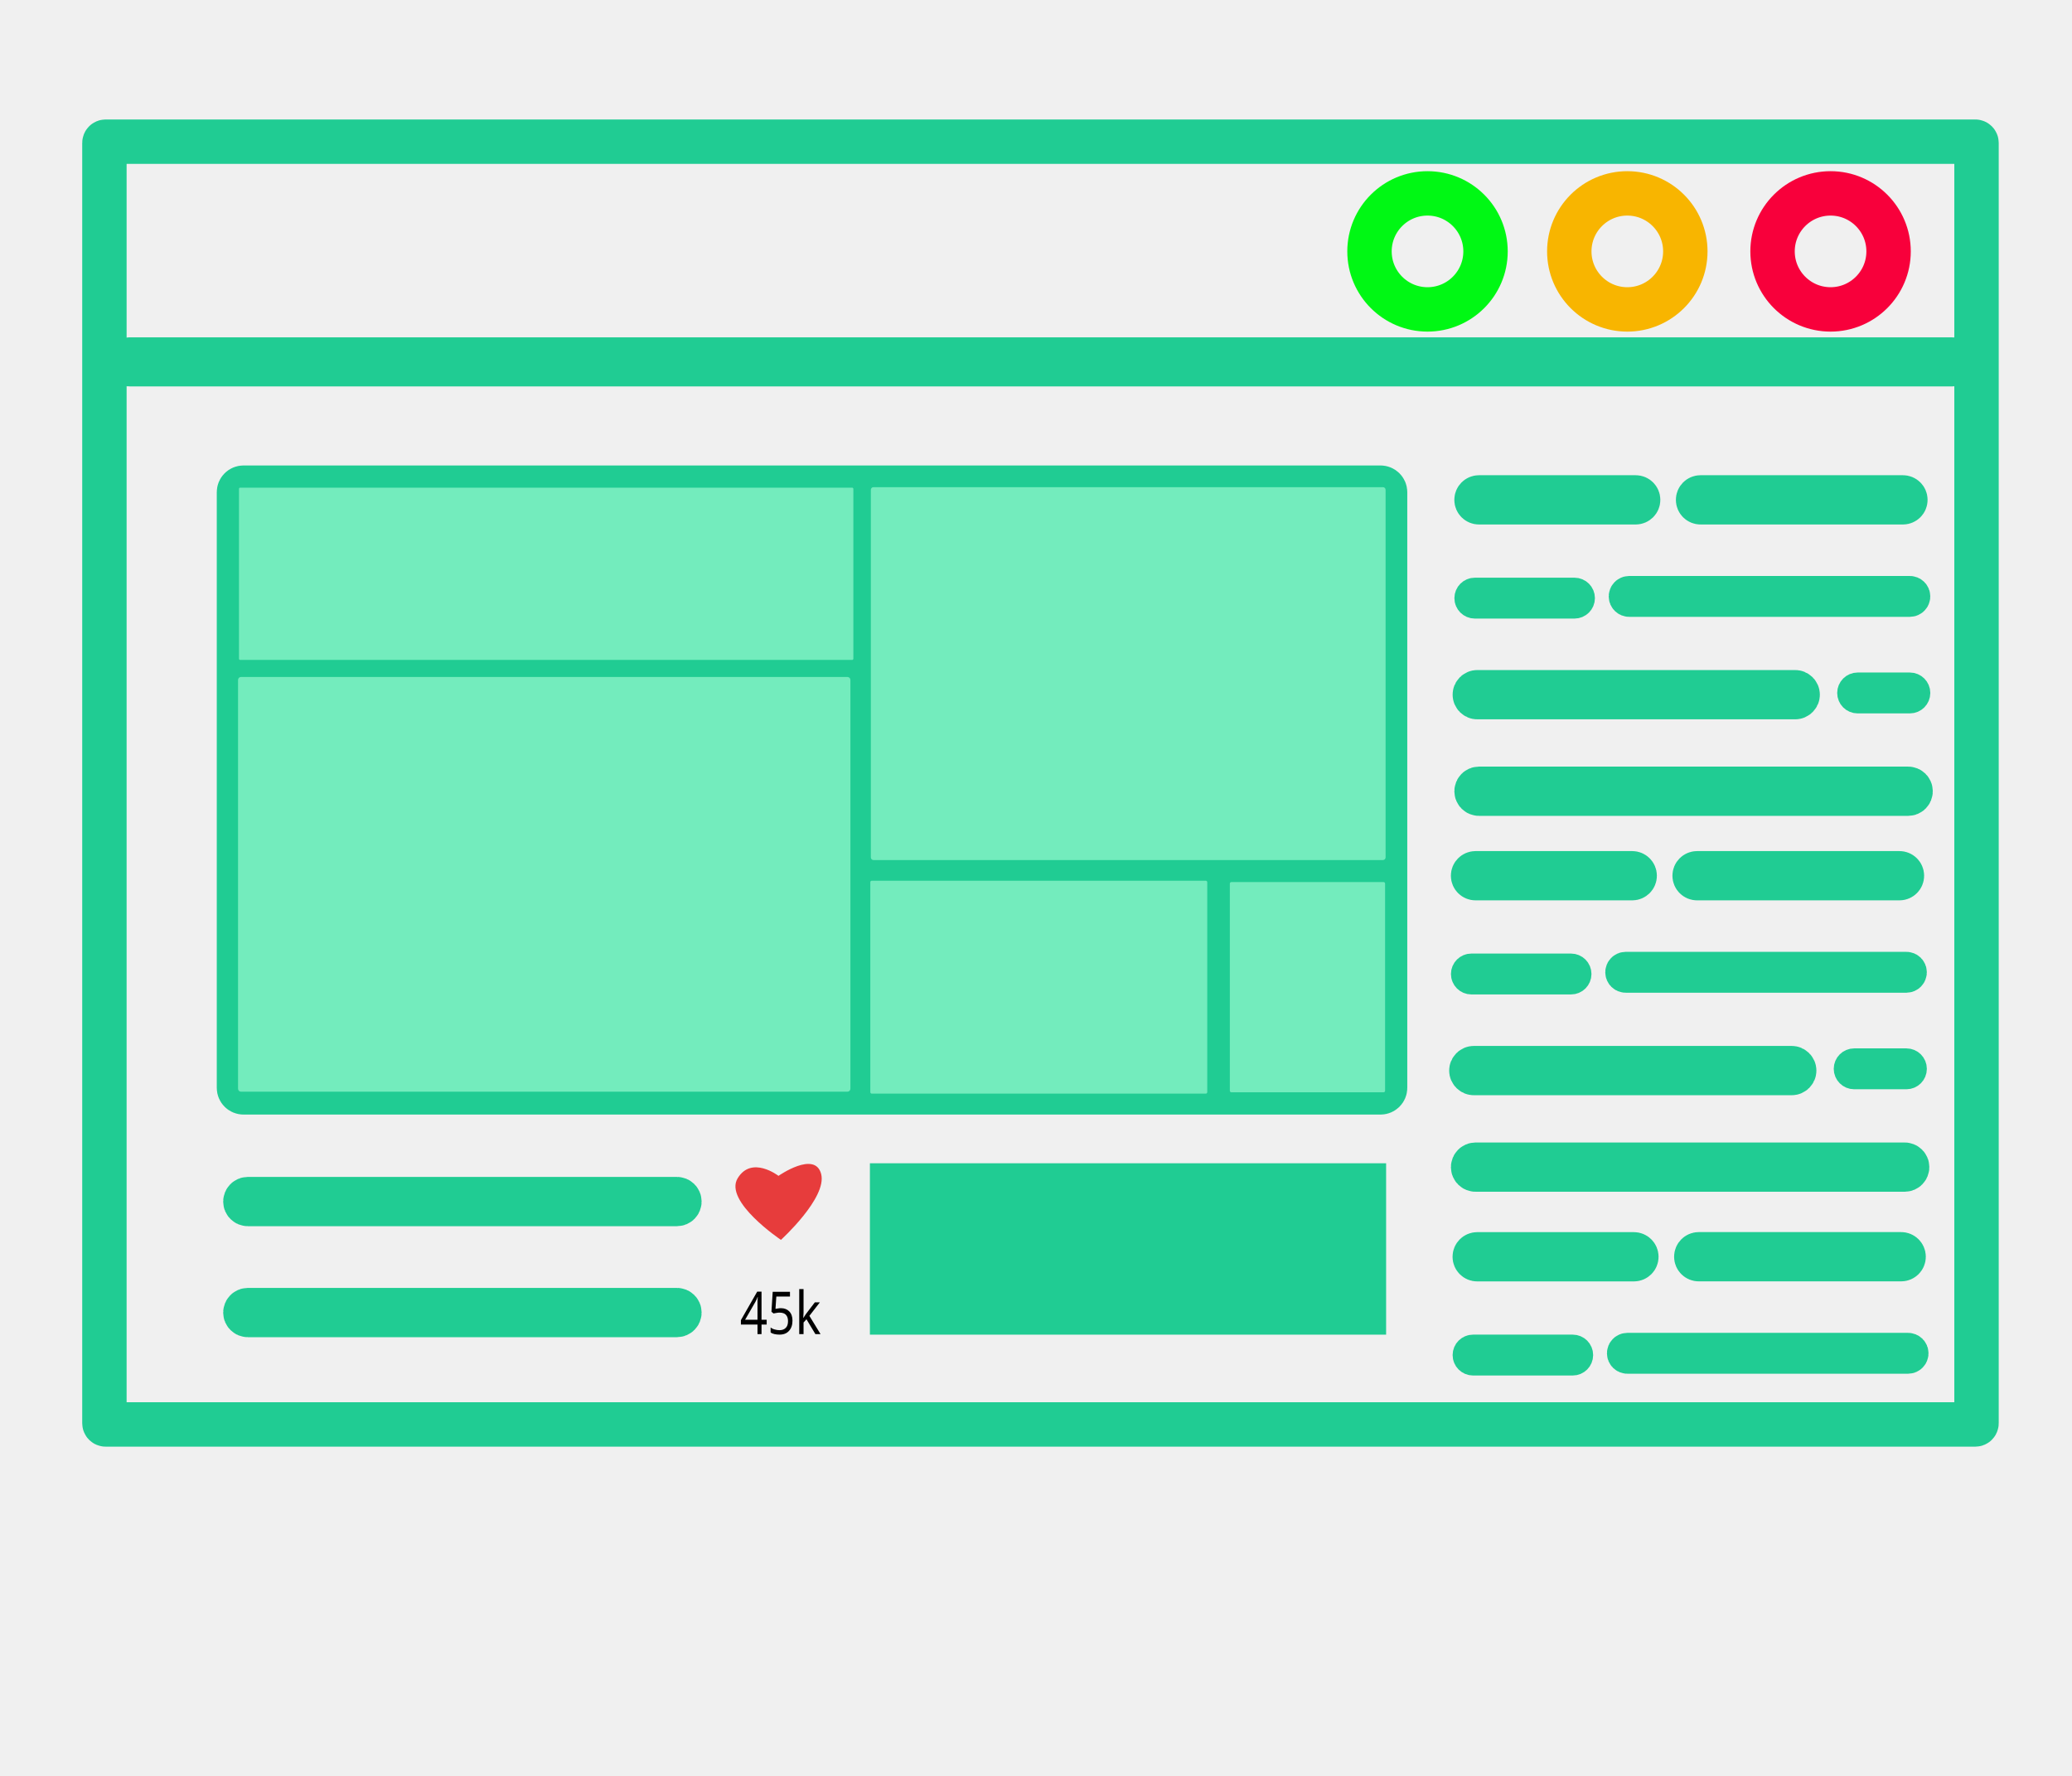
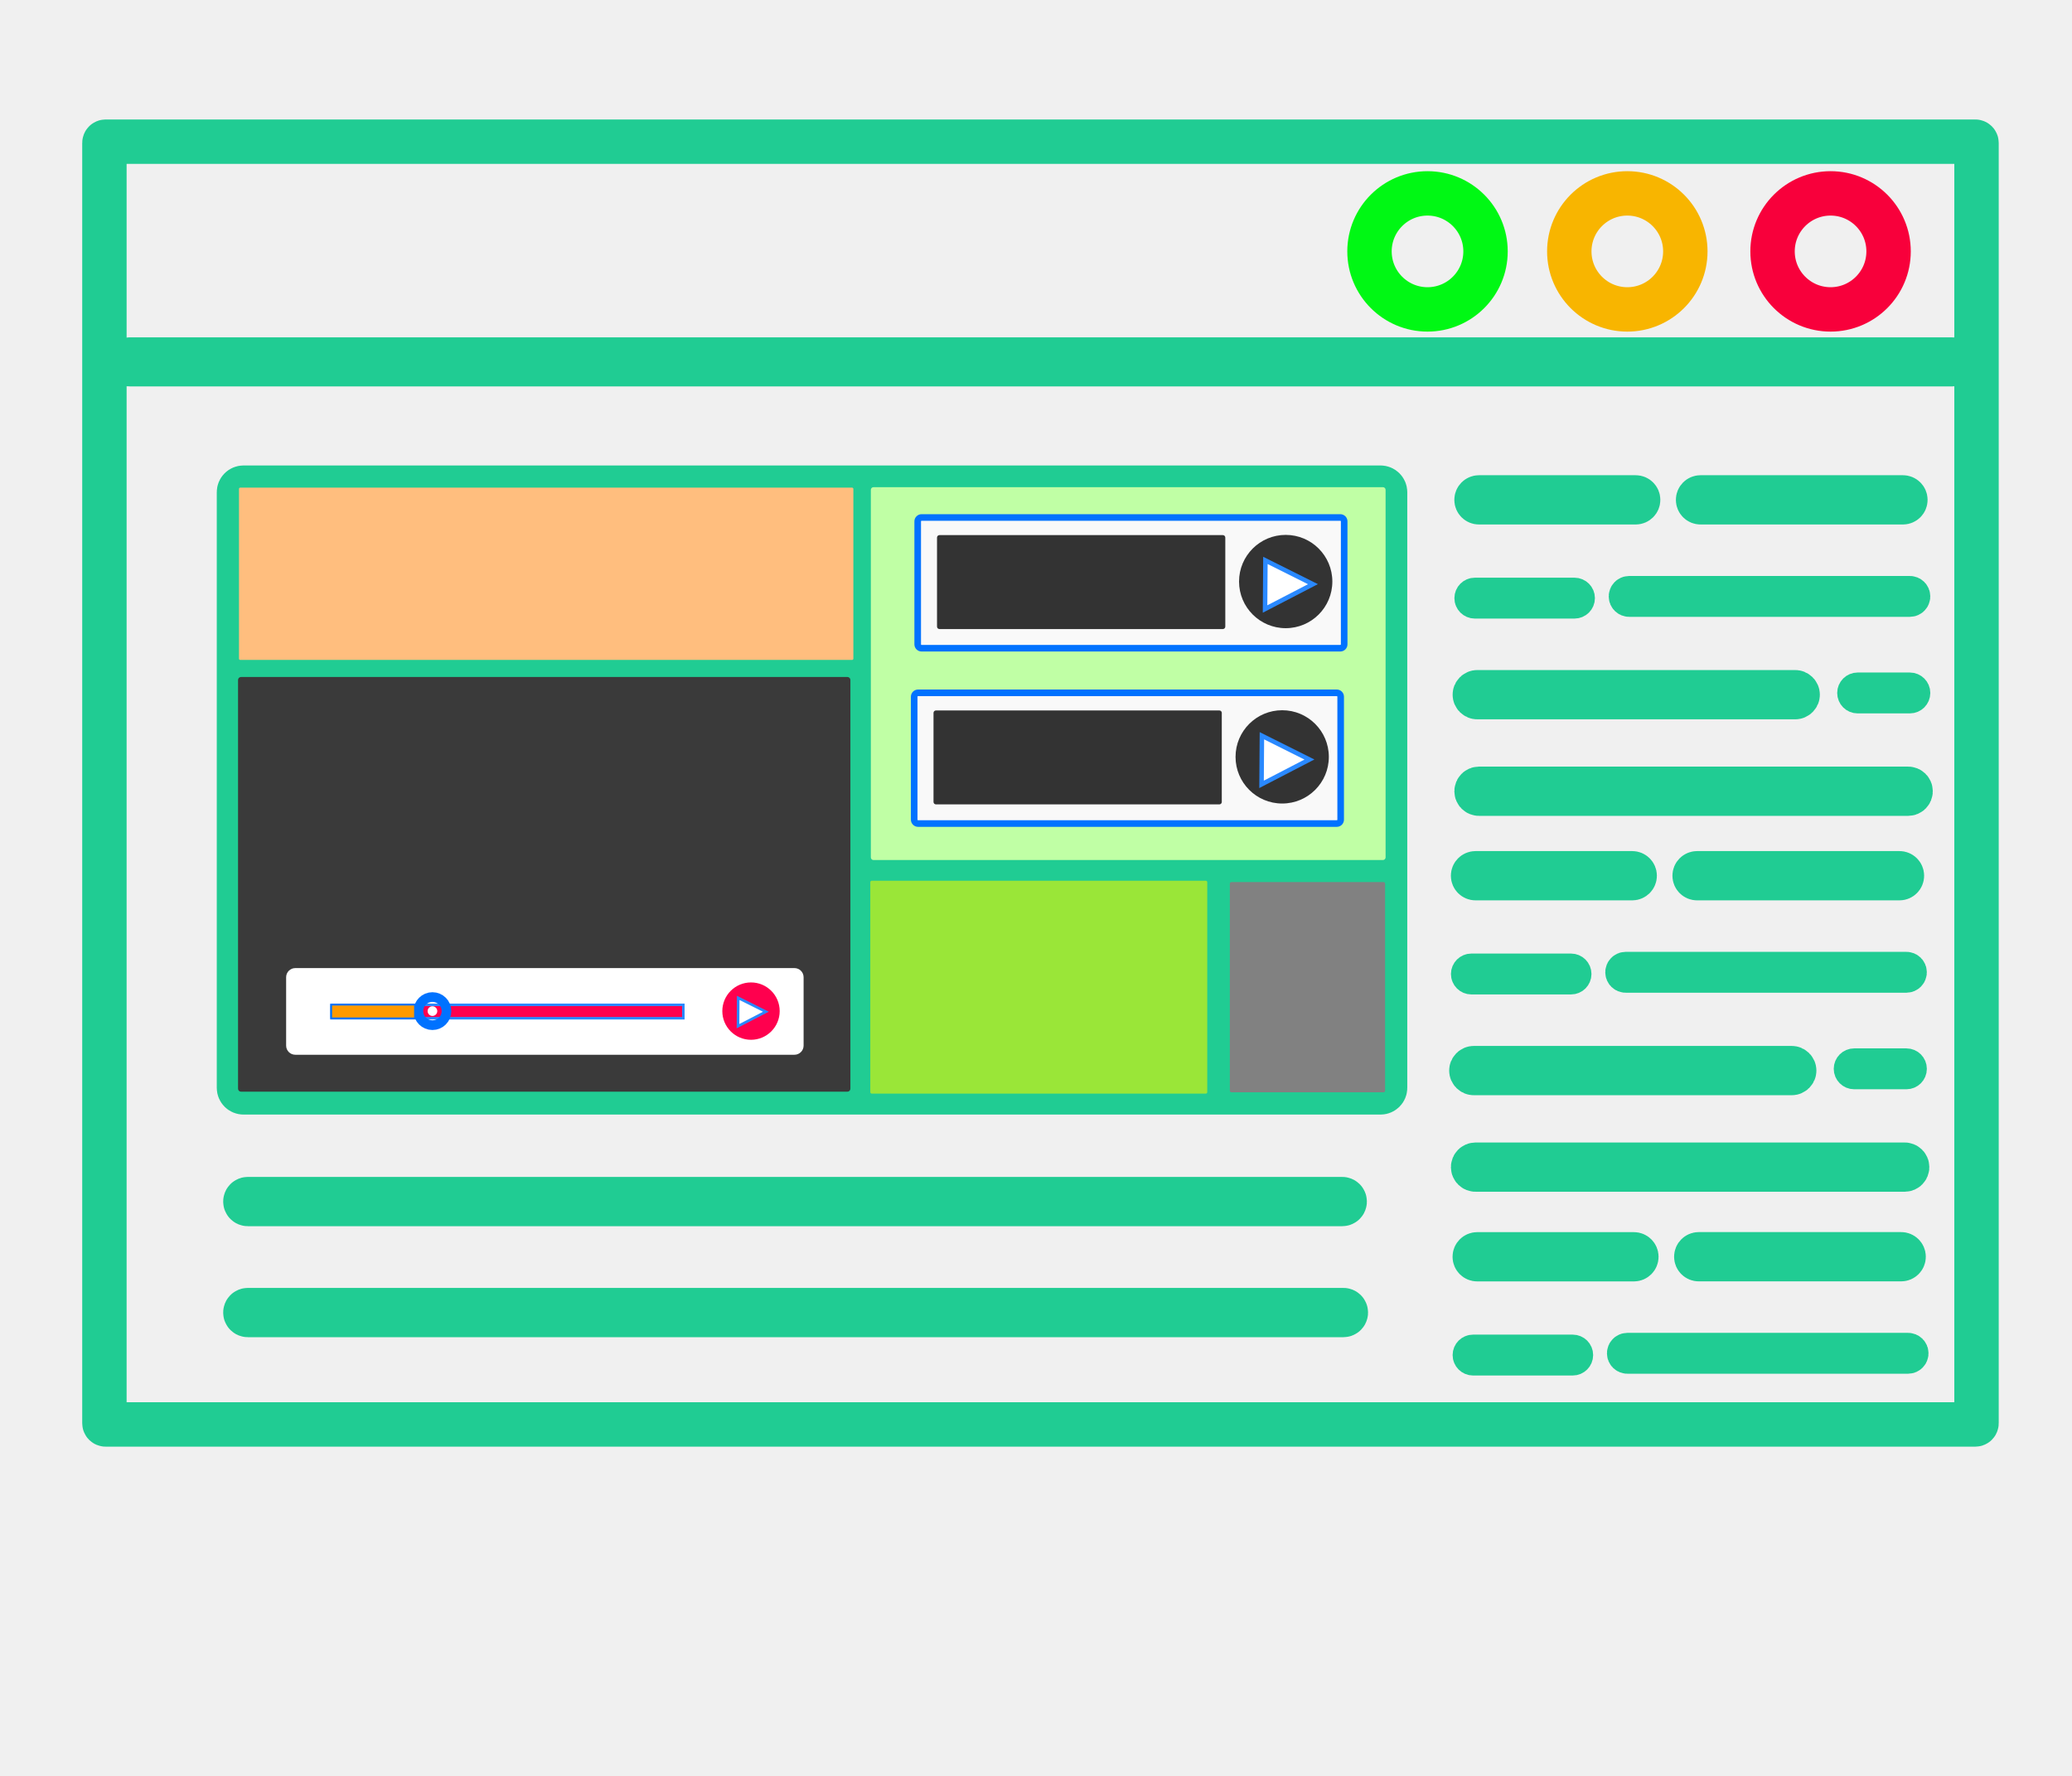
<svg xmlns="http://www.w3.org/2000/svg" id="svg8" width="210mm" height="180mm" version="1.1" viewBox="0 0 210 180">
+   <defs id="defs1558" />
  <g id="g841" transform="translate(-.75595 -129.27)" fill="none" stroke="#20cc93">
    <rect id="rect835" x="11.339" y="143.63" width="189.74" height="130.02" ry=".122" stroke-width="4.5" />
    <rect id="rect837" x="13.828" y="165.87" width="184.85" height=".156" ry=".04" stroke-width="4.817" />
  </g>
  <g id="g840" fill="none" stroke-width="4.5">
    <circle id="path851" cx="185.53" cy="25.481" r="5.88" stroke="#f8003b" />
    <circle id="circle853" cx="164.93" cy="25.481" r="5.88" stroke="#f8b500" />
    <circle id="circle855" cx="144.68" cy="25.481" r="5.88" stroke="#00f814" />
  </g>
-   <g fill="#20cc93" stroke="#20cc93">
-     <rect id="rect900" x="24.22" y="49.429" width="116.16" height="61.292" ry=".46" stroke-width="4.5" />
-     <rect id="rect906" x="149.39" y="50.16" width="16.895" height="1.009" ry=".505" stroke-width="3.985" />
-     <rect id="rect908" x="164.87" y="60.204" width="28.943" height=".494" ry=".247" stroke-width="3.65" />
-     <rect id="rect922" x="149.41" y="70.1" width="32.85" height=".624" ry=".312" stroke-width="4.37" />
-     <rect id="rect924" x="149.65" y="79.951" width="43.992" height=".494" ry=".247" stroke-width="4.5" />
-     <rect id="rect926" x="148.99" y="60.139" width="11.073" height=".974" ry=".487" stroke-width="3.17" />
-     <rect id="rect928" x="187.62" y="69.583" width="6.601" height="1.308" ry=".654" stroke-width="2.836" />
-     <rect id="rect930" x="171.92" y="50.235" width="21.376" height=".859" ry=".43" stroke-width="4.135" />
-     <rect id="rect949" x="149.04" y="88.257" width="16.895" height="1.009" ry=".505" stroke-width="3.985" />
-     <rect id="rect951" x="164.52" y="98.301" width="28.943" height=".494" ry=".247" stroke-width="3.65" />
-     <rect id="rect953" x="149.06" y="108.2" width="32.85" height=".624" ry=".312" stroke-width="4.37" />
-     <rect id="rect955" x="149.3" y="118.05" width="43.992" height=".494" ry=".247" stroke-width="4.5" />
-     <rect id="rect957" x="148.64" y="98.236" width="11.073" height=".974" ry=".487" stroke-width="3.17" />
-     <rect id="rect959" x="187.27" y="107.68" width="6.601" height="1.308" ry=".654" stroke-width="2.836" />
-     <rect id="rect961" x="171.57" y="88.332" width="21.376" height=".859" ry=".43" stroke-width="4.135" />
-     <rect id="rect963" x="149.21" y="126.88" width="16.895" height="1.009" ry=".505" stroke-width="3.985" />
-     <rect id="rect965" x="164.69" y="136.92" width="28.943" height=".494" ry=".247" stroke-width="3.65" />
-     <rect id="rect967" x="148.81" y="136.86" width="11.073" height=".974" ry=".487" stroke-width="3.17" />
-     <rect id="rect969" x="171.74" y="126.95" width="21.376" height=".859" ry=".43" stroke-width="4.135" />
-     <rect id="rect971" x="24.869" y="121.54" width="43.992" height=".494" ry=".247" stroke-width="4.5" />
+   <rect id="rect900" x="24.22" y="49.429" width="116.16" height="61.292" ry="0.46" stroke-width="4.5" style="fill:#20cc93;stroke:#20cc93" />
+   <rect id="rect906" x="149.39" y="50.16" width="16.895" height="1.009" ry="0.505" stroke-width="3.985" style="fill:#20cc93;stroke:#20cc93" />
+   <rect id="rect908" x="164.87" y="60.204" width="28.943" height="0.494" ry="0.247" stroke-width="3.65" style="fill:#20cc93;stroke:#20cc93" />
+   <rect id="rect922" x="149.41" y="70.1" width="32.85" height="0.624" ry="0.312" stroke-width="4.37" style="fill:#20cc93;stroke:#20cc93" />
+   <rect id="rect924" x="149.65" y="79.951" width="43.992" height="0.494" ry="0.247" stroke-width="4.5" style="fill:#20cc93;stroke:#20cc93" />
+   <rect id="rect926" x="148.99" y="60.139" width="11.073" height="0.974" ry="0.487" stroke-width="3.17" style="fill:#20cc93;stroke:#20cc93" />
+   <rect id="rect928" x="187.62" y="69.583" width="6.601" height="1.308" ry="0.654" stroke-width="2.836" style="fill:#20cc93;stroke:#20cc93" />
+   <rect id="rect930" x="171.92" y="50.235" width="21.376" height="0.859" ry="0.43" stroke-width="4.135" style="fill:#20cc93;stroke:#20cc93" />
+   <rect id="rect949" x="149.04" y="88.257" width="16.895" height="1.009" ry="0.505" stroke-width="3.985" style="fill:#20cc93;stroke:#20cc93" />
+   <rect id="rect951" x="164.52" y="98.301" width="28.943" height="0.494" ry="0.247" stroke-width="3.65" style="fill:#20cc93;stroke:#20cc93" />
+   <rect id="rect953" x="149.06" y="108.2" width="32.85" height="0.624" ry="0.312" stroke-width="4.37" style="fill:#20cc93;stroke:#20cc93" />
+   <rect id="rect955" x="149.3" y="118.05" width="43.992" height="0.494" ry="0.247" stroke-width="4.5" style="fill:#20cc93;stroke:#20cc93" />
+   <rect id="rect957" x="148.64" y="98.236" width="11.073" height="0.974" ry="0.487" stroke-width="3.17" style="fill:#20cc93;stroke:#20cc93" />
+   <rect id="rect959" x="187.27" y="107.68" width="6.601" height="1.308" ry="0.654" stroke-width="2.836" style="fill:#20cc93;stroke:#20cc93" />
+   <rect id="rect961" x="171.57" y="88.332" width="21.376" height="0.859" ry="0.43" stroke-width="4.135" style="fill:#20cc93;stroke:#20cc93" />
+   <rect id="rect963" x="149.21" y="126.88" width="16.895" height="1.009" ry="0.505" stroke-width="3.985" style="fill:#20cc93;stroke:#20cc93" />
+   <rect id="rect965" x="164.69" y="136.92" width="28.943" height="0.494" ry="0.247" stroke-width="3.65" style="fill:#20cc93;stroke:#20cc93" />
+   <rect id="rect967" x="148.81" y="136.86" width="11.073" height="0.974" ry="0.487" stroke-width="3.17" style="fill:#20cc93;stroke:#20cc93" />
+   <rect id="rect969" x="171.74" y="126.95" width="21.376" height="0.859" ry="0.43" stroke-width="4.135" style="fill:#20cc93;stroke:#20cc93" />
+   <rect id="rect971" x="25.006" y="121.677" width="111.143" height="0.22" ry="0.11" stroke-width="4.774" style="fill:#20cc93;stroke:#20cc93" />
+   <rect id="rect983" x="25.006" y="132.927" width="111.261" height="0.22" ry="0.11" fill="#20cc93" stroke="#20cc93" stroke-width="4.774" />
+   <rect id="rect993" x="24.126" y="68.619" width="62.063" height="42.031" ry="0.3" style="fill:#3a3a3a;stroke-width:1.094;fill-opacity:1" />
+   <rect id="rect995" x="24.221" y="49.428" width="62.268" height="17.46" ry="0.125" style="fill:#ffbe7e;stroke-width:1.094;fill-opacity:1" />
+   <rect id="rect997" x="88.261" y="49.379" width="52.17" height="37.793" ry="0.27" style="fill:#c0ffa5;stroke-width:1.094;fill-opacity:1" />
+   <rect id="rect999" x="88.206" y="89.268" width="34.151" height="21.581" ry="0.154" style="fill:#9ae638;stroke-width:1.094;fill-opacity:1" />
+   <rect id="rect1001" x="124.646" y="89.406" width="15.735" height="21.305" ry="0.152" style="fill:#818181;stroke-width:1.094;fill-opacity:1" />
+   <rect style="fill:#ffffff;fill-opacity:1;stroke:none;stroke-width:10.367;stroke-opacity:1" id="rect2132" width="52.446" height="8.783" x="29" y="98.124" ry="0.927" />
+   <circle style="fill:#ff004e;fill-opacity:1;stroke:none;stroke-width:2.25;stroke-opacity:1" id="path2134" cx="76.115" cy="102.484" r="2.907" />
+   <path style="fill:#ffffff;fill-opacity:1;stroke:#2a89ff;stroke-width:0.265px;stroke-linecap:butt;stroke-linejoin:miter;stroke-opacity:1" d="m 74.819,101.145 -0.021,2.865 2.823,-1.464 z" id="path2136" />
+   <path style="fill:#ff004e;fill-opacity:1;stroke:#2a89ff;stroke-width:0.253px;stroke-linecap:butt;stroke-linejoin:miter;stroke-opacity:1" d="m 33.582,101.847 h 35.677 v 1.36 H 33.582 Z" id="path2138" />
+   <circle style="fill:#ffffff;fill-opacity:1;stroke:#0072ff;stroke-width:2.851;stroke-opacity:1" id="path2140" cx="43.829" cy="102.484" r="0.49" />
+   <rect style="opacity:0.998;fill:#ff9a00;fill-opacity:1;stroke:#0072ff;stroke-width:0.168;stroke-miterlimit:4;stroke-dasharray:none;stroke-opacity:1" id="rect2142" width="8.482" height="1.378" x="33.573" y="101.838" ry="0.045" />
+   <g id="g2248" transform="translate(0,-1.003718)">
+     <rect style="opacity:0.998;fill:#f9f9f9;fill-opacity:1;stroke:#0072ff;stroke-width:0.669;stroke-miterlimit:4;stroke-dasharray:none;stroke-opacity:1" id="rect2214" width="43.224" height="13.25" x="93.01" y="53.455" ry="0.395" />
+     <rect style="opacity:0.998;fill:#333333;fill-opacity:1;stroke:none;stroke-width:0.927;stroke-miterlimit:4;stroke-dasharray:none;stroke-opacity:1" id="rect2216" width="29.217" height="9.522" x="94.968" y="55.241" ry="0.247" />
+     <circle style="opacity:0.998;fill:#333333;fill-opacity:1;stroke:none;stroke-width:0.91;stroke-miterlimit:4;stroke-dasharray:none;stroke-opacity:1" id="path2226" cx="130.307" cy="59.947" r="4.728" />
+     <path style="fill:#ffffff;fill-opacity:1;stroke:#2a89ff;stroke-width:0.455px;stroke-linecap:butt;stroke-linejoin:miter;stroke-opacity:1" d="m 128.251,57.806 -0.036,4.925 4.853,-2.516 z" id="path2228" />
  </g>
-   <path id="path979" d="m79.148 125.67s-5.808-3.893-4.387-6.24c1.421-2.348 4.14-0.247 4.14-0.247s3.707-2.595 4.325-0.185c0.618 2.41-4.078 6.673-4.078 6.673z" fill="#e73c3c" />
-   <rect id="rect981" x="94.599" y="124.34" width="39.453" height="4.505" rx="0" ry=".888" fill="#20cc93" stroke="#20cc93" stroke-width="12.866" />
-   <rect id="rect983" x="24.869" y="132.79" width="43.992" height=".494" ry=".247" fill="#20cc93" stroke="#20cc93" stroke-width="4.5" />
-   <text id="text987" transform="scale(.90333 1.107)" x="83.02" y="122.153" fill="#000000" font-family="sans-serif" font-size="5.419px" stroke-width=".135" style="line-height:1.25" xml:space="preserve">
-     <tspan id="tspan985" x="83.02" y="122.153" stroke-width=".135">45k</tspan>
-   </text>
-   <g id="g1008" transform="matrix(1.0722 0 0 1.1154 -7.3524 -9.5851)" fill="#73ecbd">
-     <rect id="rect993" x="29.359" y="70.113" width="57.884" height="37.682" ry=".269" />
-     <rect id="rect995" x="29.447" y="52.908" width="58.075" height="15.654" ry=".112" />
-     <rect id="rect997" x="89.175" y="52.864" width="48.657" height="33.883" ry=".242" />
-     <rect id="rect999" x="89.124" y="88.626" width="31.851" height="19.348" ry=".138" />
-     <rect id="rect1001" x="123.11" y="88.749" width="14.675" height="19.101" ry=".137" />
+   <g id="g2242" transform="translate(0,-1.566462)">
+     <rect style="opacity:0.998;fill:#f9f9f9;fill-opacity:1;stroke:#0072ff;stroke-width:0.669;stroke-miterlimit:4;stroke-dasharray:none;stroke-opacity:1" id="rect2230" width="43.224" height="13.25" x="92.655" y="71.79" ry="0.395" />
+     <rect style="opacity:0.998;fill:#333333;fill-opacity:1;stroke:none;stroke-width:0.927;stroke-miterlimit:4;stroke-dasharray:none;stroke-opacity:1" id="rect2232" width="29.217" height="9.522" x="94.613" y="73.576" ry="0.247" />
+     <circle style="opacity:0.998;fill:#333333;fill-opacity:1;stroke:none;stroke-width:0.91;stroke-miterlimit:4;stroke-dasharray:none;stroke-opacity:1" id="circle2234" cx="129.952" cy="78.282" r="4.728" />
+     <path style="fill:#ffffff;fill-opacity:1;stroke:#2a89ff;stroke-width:0.455px;stroke-linecap:butt;stroke-linejoin:miter;stroke-opacity:1" d="m 127.896,76.141 -0.036,4.925 4.853,-2.516 z" id="path2236" />
  </g>
</svg>
